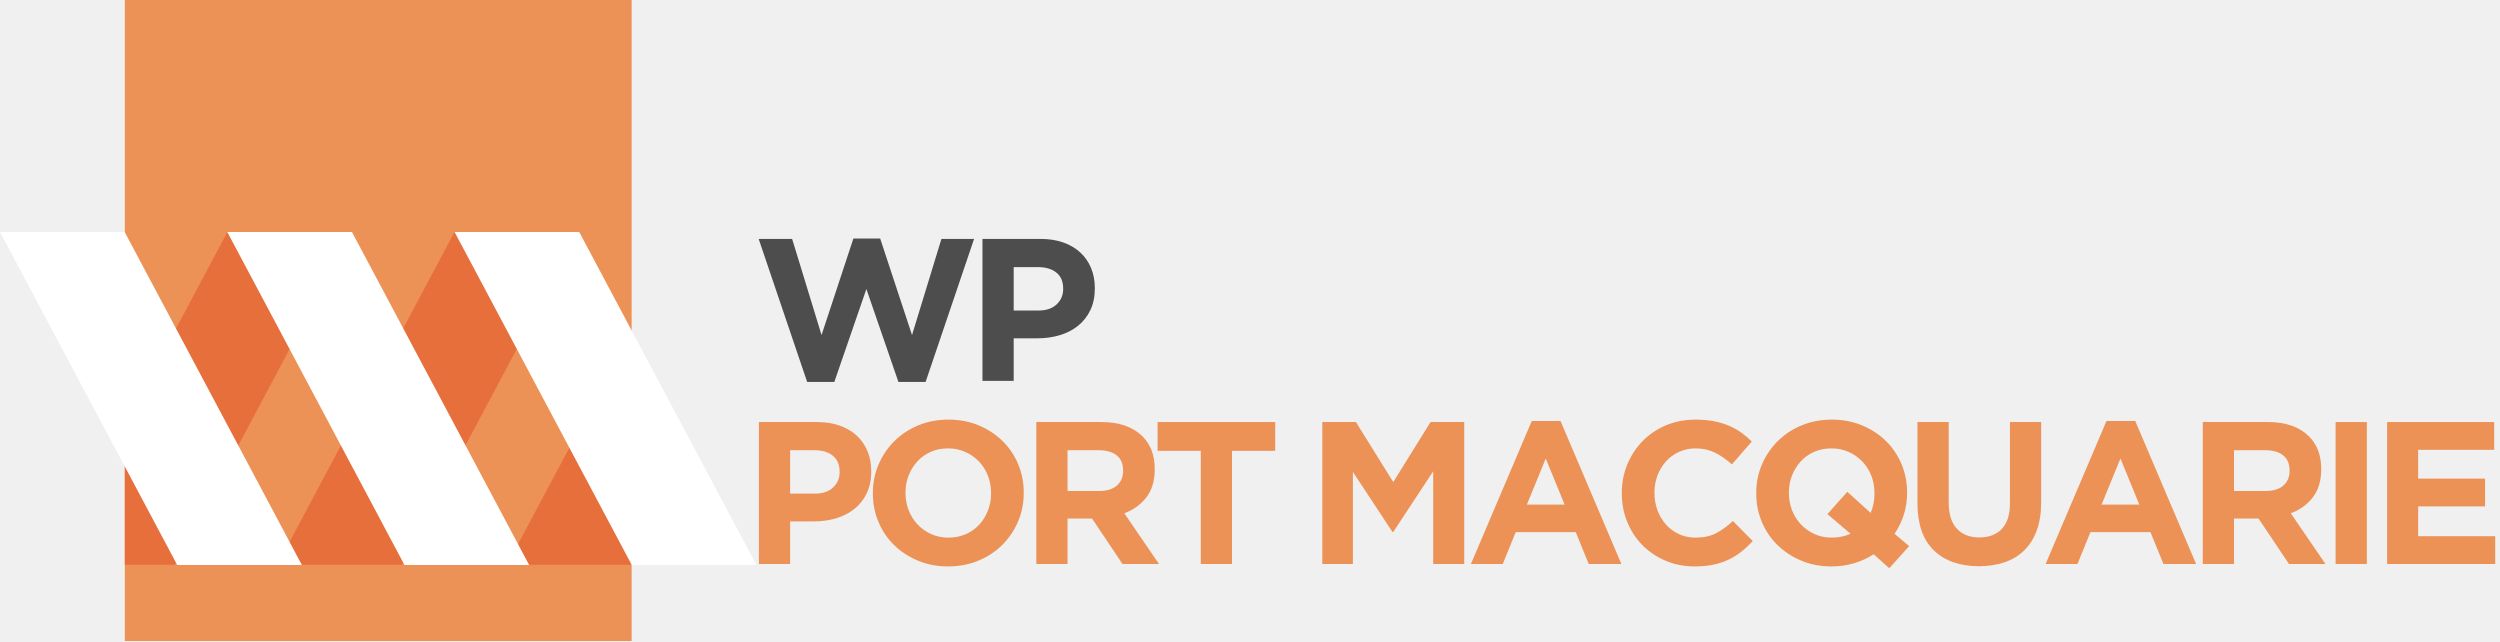
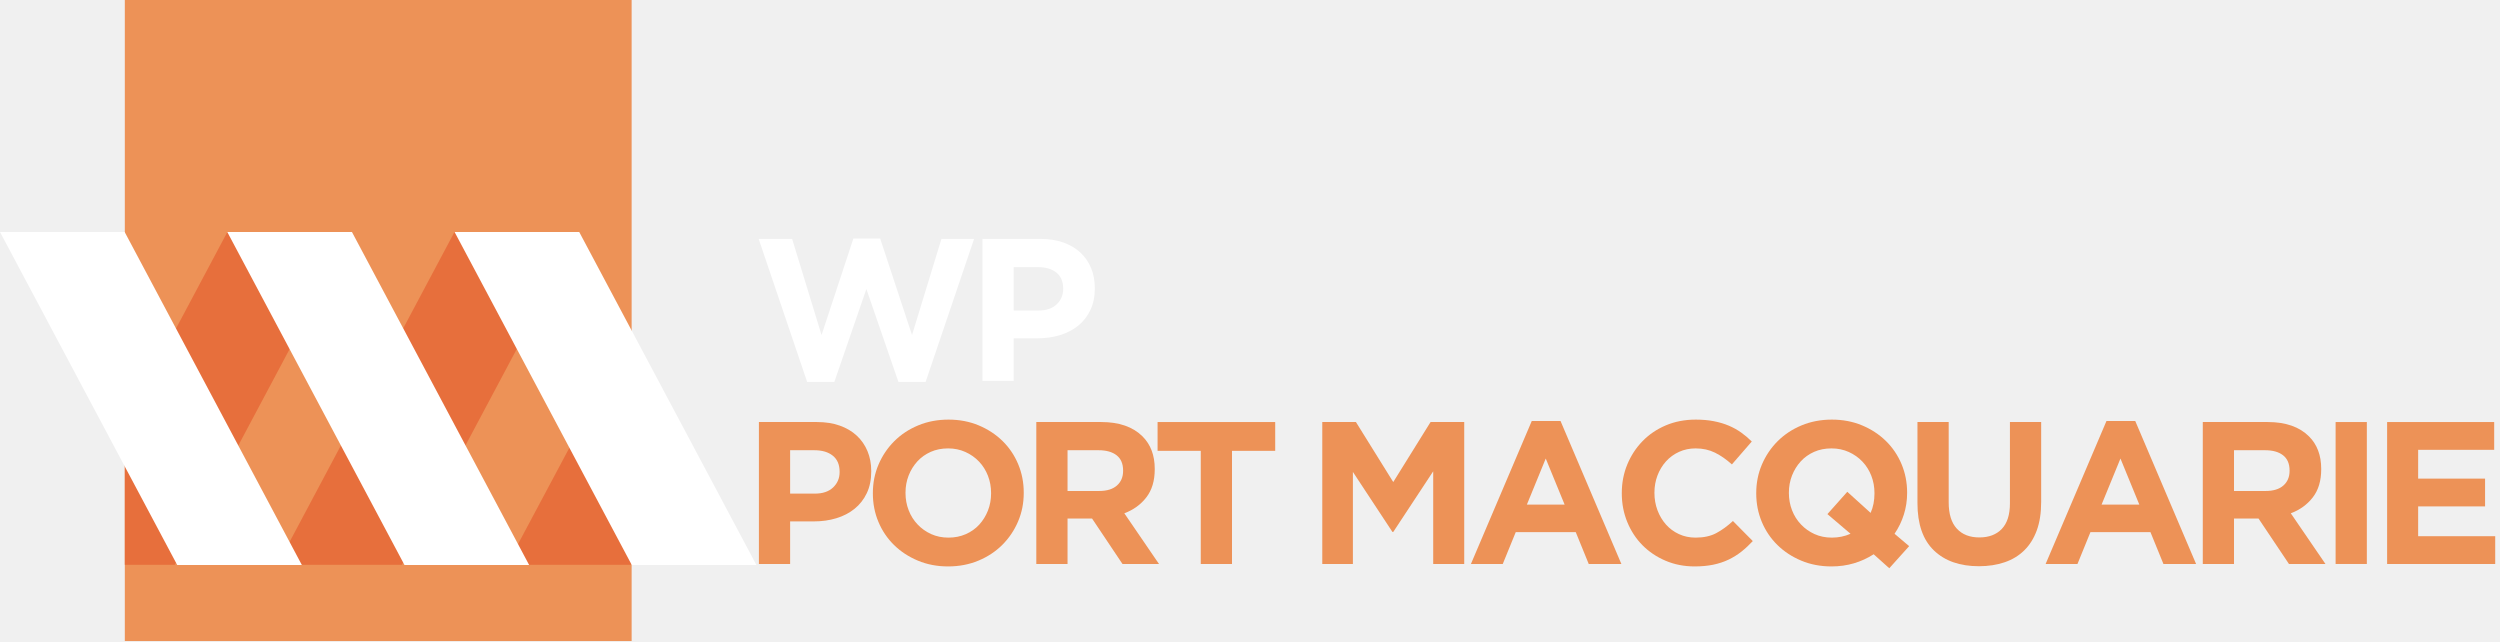
<svg xmlns="http://www.w3.org/2000/svg" width="100%" height="100%" viewBox="0 0 390 100" version="1.1" xml:space="preserve" style="fill-rule:evenodd;clip-rule:evenodd;stroke-linejoin:round;stroke-miterlimit:1.414;">
  <g>
    <rect x="19.471" y="0" width="79.063" height="100" style="fill:#ed9257;" />
    <path d="M62.705,88.107l27.627,-51.916l-19.433,0l-27.626,51.916l19.432,0Z" style="fill:#e76f3c;fill-rule:nonzero;" />
    <path d="M98.52,88.107l0.013,-36.455l-19.445,36.455l19.432,0Z" style="fill:#e76f3c;fill-rule:nonzero;" />
    <path d="M27.273,88.107l27.627,-51.916l-19.432,0l-15.997,30.065l0,21.851l7.802,0Z" style="fill:#e76f3c;fill-rule:nonzero;" />
    <path d="M27.648,88.144l-27.648,-51.953l19.447,0l27.645,51.953l-19.444,0l0,0Z" style="fill:#fff;fill-rule:nonzero;" />
    <path d="M63.103,88.144l-27.647,-51.953l19.447,0l27.645,51.953l-19.445,0Z" style="fill:#fff;fill-rule:nonzero;" />
    <path d="M98.559,88.144l-27.646,-51.953l19.446,0l27.645,51.953l-19.445,0l0,0Z" style="fill:#fff;fill-rule:nonzero;" />
-     <path d="M118.352,37.271l5.221,0l4.588,14.998l4.968,-15.062l4.178,0l4.968,15.062l4.588,-14.998l5.094,0l-7.562,22.31l-4.242,0l-4.998,-14.493l-5,14.493l-4.24,0l-7.563,-22.31l0,0Z" style="fill:#4d4d4d;fill-rule:nonzero;" />
-     <path d="M161.996,48.441c1.224,0 2.172,-0.322 2.847,-0.965c0.676,-0.643 1.013,-1.44 1.013,-2.388l0,-0.063c0,-1.098 -0.353,-1.932 -1.06,-2.501c-0.707,-0.571 -1.672,-0.853 -2.896,-0.853l-3.765,0l0,6.77l3.861,0Zm-8.733,-11.17l9.049,0c1.329,0 2.516,0.186 3.56,0.554c1.043,0.37 1.929,0.892 2.659,1.566c0.728,0.674 1.285,1.482 1.676,2.421c0.39,0.939 0.586,1.976 0.586,3.117l0,0.063c0,1.287 -0.233,2.415 -0.696,3.384c-0.465,0.971 -1.104,1.785 -1.914,2.44c-0.812,0.652 -1.763,1.143 -2.848,1.469c-1.088,0.33 -2.254,0.492 -3.498,0.492l-3.702,0l0,6.643l-4.872,0l0,-22.149l0,0Z" style="fill:#4d4d4d;fill-rule:nonzero;" />
+     <path d="M118.352,37.271l5.221,0l4.588,14.998l4.968,-15.062l4.178,0l4.968,15.062l4.588,-14.998l5.094,0l-7.562,22.31l-4.242,0l-4.998,-14.493l-5,14.493l-4.24,0l-7.563,-22.31l0,0Z" style="fill:#fff;fill-rule:nonzero;" />
+     <path d="M161.996,48.441c1.224,0 2.172,-0.322 2.847,-0.965c0.676,-0.643 1.013,-1.44 1.013,-2.388l0,-0.063c0,-1.098 -0.353,-1.932 -1.06,-2.501c-0.707,-0.571 -1.672,-0.853 -2.896,-0.853l-3.765,0l0,6.77l3.861,0Zm-8.733,-11.17l9.049,0c1.329,0 2.516,0.186 3.56,0.554c1.043,0.37 1.929,0.892 2.659,1.566c0.728,0.674 1.285,1.482 1.676,2.421c0.39,0.939 0.586,1.976 0.586,3.117l0,0.063c0,1.287 -0.233,2.415 -0.696,3.384c-0.465,0.971 -1.104,1.785 -1.914,2.44c-0.812,0.652 -1.763,1.143 -2.848,1.469c-1.088,0.33 -2.254,0.492 -3.498,0.492l-3.702,0l0,6.643l-4.872,0l0,-22.149l0,0Z" style="fill:#fff;fill-rule:nonzero;" />
    <g>
      <path d="M127.119,77.005c1.224,0 2.172,-0.321 2.848,-0.965c0.674,-0.643 1.012,-1.439 1.012,-2.388l0,-0.064c0,-1.096 -0.354,-1.929 -1.06,-2.499c-0.707,-0.569 -1.672,-0.854 -2.895,-0.854l-3.764,0l0,6.77l3.859,0Zm-8.731,-11.168l9.047,0c1.329,0 2.516,0.186 3.56,0.555c1.044,0.368 1.929,0.891 2.657,1.565c0.727,0.675 1.287,1.482 1.676,2.42c0.391,0.939 0.585,1.978 0.585,3.116l0,0.064c0,1.286 -0.232,2.415 -0.696,3.384c-0.464,0.971 -1.101,1.783 -1.913,2.436c-0.812,0.655 -1.761,1.144 -2.848,1.472c-1.085,0.327 -2.251,0.49 -3.495,0.49l-3.701,0l0,6.644l-4.872,0l0,-22.146l0,0Z" style="fill:#ed9257;fill-rule:nonzero;" />
      <path d="M147.967,83.869c0.969,0 1.866,-0.178 2.689,-0.537c0.821,-0.359 1.523,-0.855 2.103,-1.487c0.58,-0.633 1.033,-1.365 1.361,-2.198c0.327,-0.834 0.489,-1.724 0.489,-2.674l0,-0.062c0,-0.95 -0.162,-1.846 -0.489,-2.69c-0.328,-0.844 -0.792,-1.581 -1.392,-2.214c-0.601,-0.632 -1.313,-1.134 -2.136,-1.503c-0.823,-0.369 -1.719,-0.553 -2.689,-0.553c-0.991,0 -1.892,0.178 -2.704,0.537c-0.812,0.359 -1.508,0.855 -2.088,1.487c-0.58,0.633 -1.034,1.365 -1.36,2.198c-0.328,0.834 -0.491,1.724 -0.491,2.674l0,0.064c0,0.948 0.163,1.845 0.491,2.688c0.326,0.844 0.79,1.582 1.392,2.214c0.6,0.634 1.306,1.134 2.118,1.503c0.812,0.369 1.714,0.553 2.706,0.553l0,0Zm-0.064,4.494c-1.708,0 -3.279,-0.302 -4.714,-0.903c-1.433,-0.6 -2.673,-1.412 -3.717,-2.436c-1.044,-1.023 -1.856,-2.224 -2.436,-3.605c-0.58,-1.382 -0.869,-2.864 -0.869,-4.446l0,-0.062c0,-1.583 0.294,-3.064 0.885,-4.446c0.591,-1.381 1.408,-2.593 2.452,-3.637c1.044,-1.044 2.288,-1.867 3.733,-2.468c1.444,-0.601 3.022,-0.901 4.73,-0.901c1.708,0 3.278,0.3 4.713,0.901c1.435,0.601 2.673,1.413 3.717,2.436c1.044,1.023 1.856,2.225 2.436,3.607c0.58,1.381 0.87,2.862 0.87,4.444l0,0.064c0,1.581 -0.295,3.062 -0.886,4.444c-0.59,1.381 -1.408,2.594 -2.452,3.638c-1.044,1.044 -2.288,1.867 -3.733,2.467c-1.444,0.601 -3.02,0.903 -4.729,0.903l0,0Z" style="fill:#ed9257;fill-rule:nonzero;" />
      <path d="M171.472,76.593c1.201,0 2.124,-0.284 2.768,-0.853c0.643,-0.569 0.964,-1.329 0.964,-2.279l0,-0.062c0,-1.055 -0.337,-1.846 -1.012,-2.372c-0.675,-0.528 -1.613,-0.792 -2.816,-0.792l-4.84,0l0,6.358l4.936,0Zm-9.808,-10.756l10.124,0c2.805,0 4.956,0.75 6.453,2.247c1.266,1.265 1.899,2.952 1.899,5.061l0,0.064c0,1.792 -0.439,3.252 -1.313,4.382c-0.876,1.128 -2.02,1.956 -3.432,2.482l5.409,7.91l-5.695,0l-4.745,-7.087l-0.063,0l-3.765,0l0,7.087l-4.872,0l0,-22.146l0,0Z" style="fill:#ed9257;fill-rule:nonzero;" />
      <path d="M187.32,70.331l-6.737,0l0,-4.494l18.348,0l0,4.494l-6.739,0l0,17.652l-4.872,0l0,-17.652l0,0Z" style="fill:#ed9257;fill-rule:nonzero;" />
      <path d="M206.275,65.837l5.25,0l5.822,9.364l5.821,-9.364l5.251,0l0,22.146l-4.84,0l0,-14.458l-6.232,9.459l-0.127,0l-6.169,-9.364l0,14.363l-4.776,0l0,-22.146l0,0Z" style="fill:#ed9257;fill-rule:nonzero;" />
      <path d="M244.079,78.713l-2.943,-7.181l-2.941,7.181l5.884,0Zm-5.126,-13.033l4.492,0l9.491,22.303l-5.093,0l-2.024,-4.967l-9.364,0l-2.026,4.967l-4.966,0l9.49,-22.303l0,0Z" style="fill:#ed9257;fill-rule:nonzero;" />
      <path d="M264.356,88.363c-1.624,0 -3.132,-0.296 -4.524,-0.887c-1.392,-0.591 -2.593,-1.397 -3.605,-2.42c-1.014,-1.023 -1.804,-2.231 -2.374,-3.623c-0.569,-1.39 -0.853,-2.878 -0.853,-4.46l0,-0.062c0,-1.583 0.284,-3.064 0.853,-4.446c0.57,-1.381 1.36,-2.593 2.374,-3.637c1.012,-1.044 2.224,-1.867 3.637,-2.468c1.413,-0.601 2.973,-0.901 4.683,-0.901c1.033,0 1.977,0.084 2.83,0.252c0.855,0.169 1.63,0.401 2.326,0.696c0.696,0.296 1.338,0.654 1.929,1.076c0.591,0.422 1.14,0.886 1.645,1.392l-3.1,3.574c-0.865,-0.78 -1.745,-1.392 -2.641,-1.834c-0.896,-0.443 -1.904,-0.664 -3.021,-0.664c-0.928,0 -1.788,0.178 -2.579,0.537c-0.791,0.359 -1.471,0.855 -2.04,1.487c-0.569,0.633 -1.012,1.365 -1.329,2.198c-0.316,0.834 -0.475,1.724 -0.475,2.674l0,0.064c0,0.948 0.159,1.845 0.475,2.688c0.317,0.844 0.754,1.582 1.313,2.214c0.559,0.634 1.233,1.134 2.025,1.503c0.791,0.369 1.66,0.553 2.61,0.553c1.265,0 2.336,-0.232 3.21,-0.696c0.876,-0.464 1.746,-1.096 2.611,-1.897l3.1,3.132c-0.569,0.611 -1.16,1.16 -1.772,1.645c-0.612,0.484 -1.281,0.902 -2.009,1.25c-0.727,0.348 -1.523,0.61 -2.388,0.79c-0.864,0.179 -1.835,0.27 -2.911,0.27Z" style="fill:#ed9257;fill-rule:nonzero;" />
      <path d="M285.773,83.869c1.034,0 2.004,-0.2 2.911,-0.6l-3.607,-3.069l3.1,-3.48l3.639,3.291c0.4,-0.887 0.601,-1.899 0.601,-3.038l0,-0.062c0,-0.95 -0.164,-1.846 -0.49,-2.69c-0.327,-0.844 -0.791,-1.581 -1.392,-2.214c-0.602,-0.632 -1.314,-1.134 -2.136,-1.503c-0.823,-0.369 -1.719,-0.553 -2.688,-0.553c-0.992,0 -1.894,0.178 -2.706,0.537c-0.812,0.359 -1.508,0.855 -2.088,1.487c-0.58,0.633 -1.033,1.365 -1.36,2.198c-0.326,0.834 -0.49,1.724 -0.49,2.674l0,0.064c0,0.948 0.164,1.845 0.49,2.688c0.327,0.844 0.791,1.582 1.392,2.214c0.602,0.634 1.307,1.134 2.119,1.503c0.812,0.369 1.715,0.553 2.705,0.553l0,0Zm6.518,2.595c-0.95,0.612 -1.972,1.081 -3.07,1.408c-1.096,0.327 -2.266,0.491 -3.51,0.491c-1.71,0 -3.28,-0.302 -4.715,-0.903c-1.433,-0.6 -2.672,-1.412 -3.716,-2.436c-1.044,-1.023 -1.856,-2.224 -2.436,-3.605c-0.58,-1.382 -0.871,-2.864 -0.871,-4.446l0,-0.062c0,-1.583 0.296,-3.064 0.886,-4.446c0.59,-1.381 1.408,-2.593 2.452,-3.637c1.044,-1.044 2.288,-1.867 3.733,-2.468c1.444,-0.601 3.021,-0.901 4.729,-0.901c1.708,0 3.28,0.3 4.714,0.901c1.434,0.601 2.673,1.413 3.717,2.436c1.044,1.023 1.856,2.225 2.436,3.607c0.58,1.381 0.871,2.862 0.871,4.444l0,0.064c0,1.16 -0.17,2.277 -0.507,3.353c-0.337,1.075 -0.823,2.077 -1.455,3.005l2.278,1.93l-3.1,3.448l-2.436,-2.183l0,0Z" style="fill:#ed9257;fill-rule:nonzero;" />
      <path d="M308.709,88.331c-2.974,0 -5.314,-0.823 -7.024,-2.468c-1.708,-1.646 -2.561,-4.102 -2.561,-7.371l0,-12.655l4.871,0l0,12.528c0,1.814 0.422,3.18 1.266,4.098c0.843,0.917 2.014,1.376 3.511,1.376c1.497,0 2.668,-0.443 3.512,-1.33c0.843,-0.885 1.265,-2.214 1.265,-3.985l0,-12.687l4.872,0l0,12.496c0,1.688 -0.226,3.154 -0.68,4.398c-0.454,1.245 -1.102,2.284 -1.946,3.116c-0.843,0.833 -1.866,1.456 -3.068,1.866c-1.203,0.412 -2.542,0.618 -4.018,0.618Z" style="fill:#ed9257;fill-rule:nonzero;" />
      <path d="M333.732,78.713l-2.941,-7.181l-2.943,7.181l5.884,0Zm-5.124,-13.033l4.492,0l9.491,22.303l-5.094,0l-2.025,-4.967l-9.364,0l-2.024,4.967l-4.967,0l9.491,-22.303l0,0Z" style="fill:#ed9257;fill-rule:nonzero;" />
      <path d="M353.441,76.593c1.202,0 2.124,-0.284 2.768,-0.853c0.643,-0.569 0.964,-1.329 0.964,-2.279l0,-0.062c0,-1.055 -0.337,-1.846 -1.012,-2.372c-0.674,-0.528 -1.613,-0.792 -2.814,-0.792l-4.842,0l0,6.358l4.936,0Zm-9.806,-10.756l10.122,0c2.806,0 4.956,0.75 6.454,2.247c1.265,1.265 1.898,2.952 1.898,5.061l0,0.064c0,1.792 -0.437,3.252 -1.313,4.382c-0.875,1.128 -2.019,1.956 -3.432,2.482l5.409,7.91l-5.694,0l-4.746,-7.087l-0.062,0l-3.766,0l0,7.087l-4.87,0l0,-22.146l0,0Z" style="fill:#ed9257;fill-rule:nonzero;" />
      <rect x="364.355" y="65.837" width="4.872" height="22.144" style="fill:#ed9257;" />
      <path d="M372.391,65.837l16.702,0l0,4.335l-11.862,0l0,4.492l10.44,0l0,4.335l-10.44,0l0,4.649l12.021,0l0,4.335l-16.861,0l0,-22.146l0,0Z" style="fill:#ed9257;fill-rule:nonzero;" />
    </g>
  </g>
</svg>
